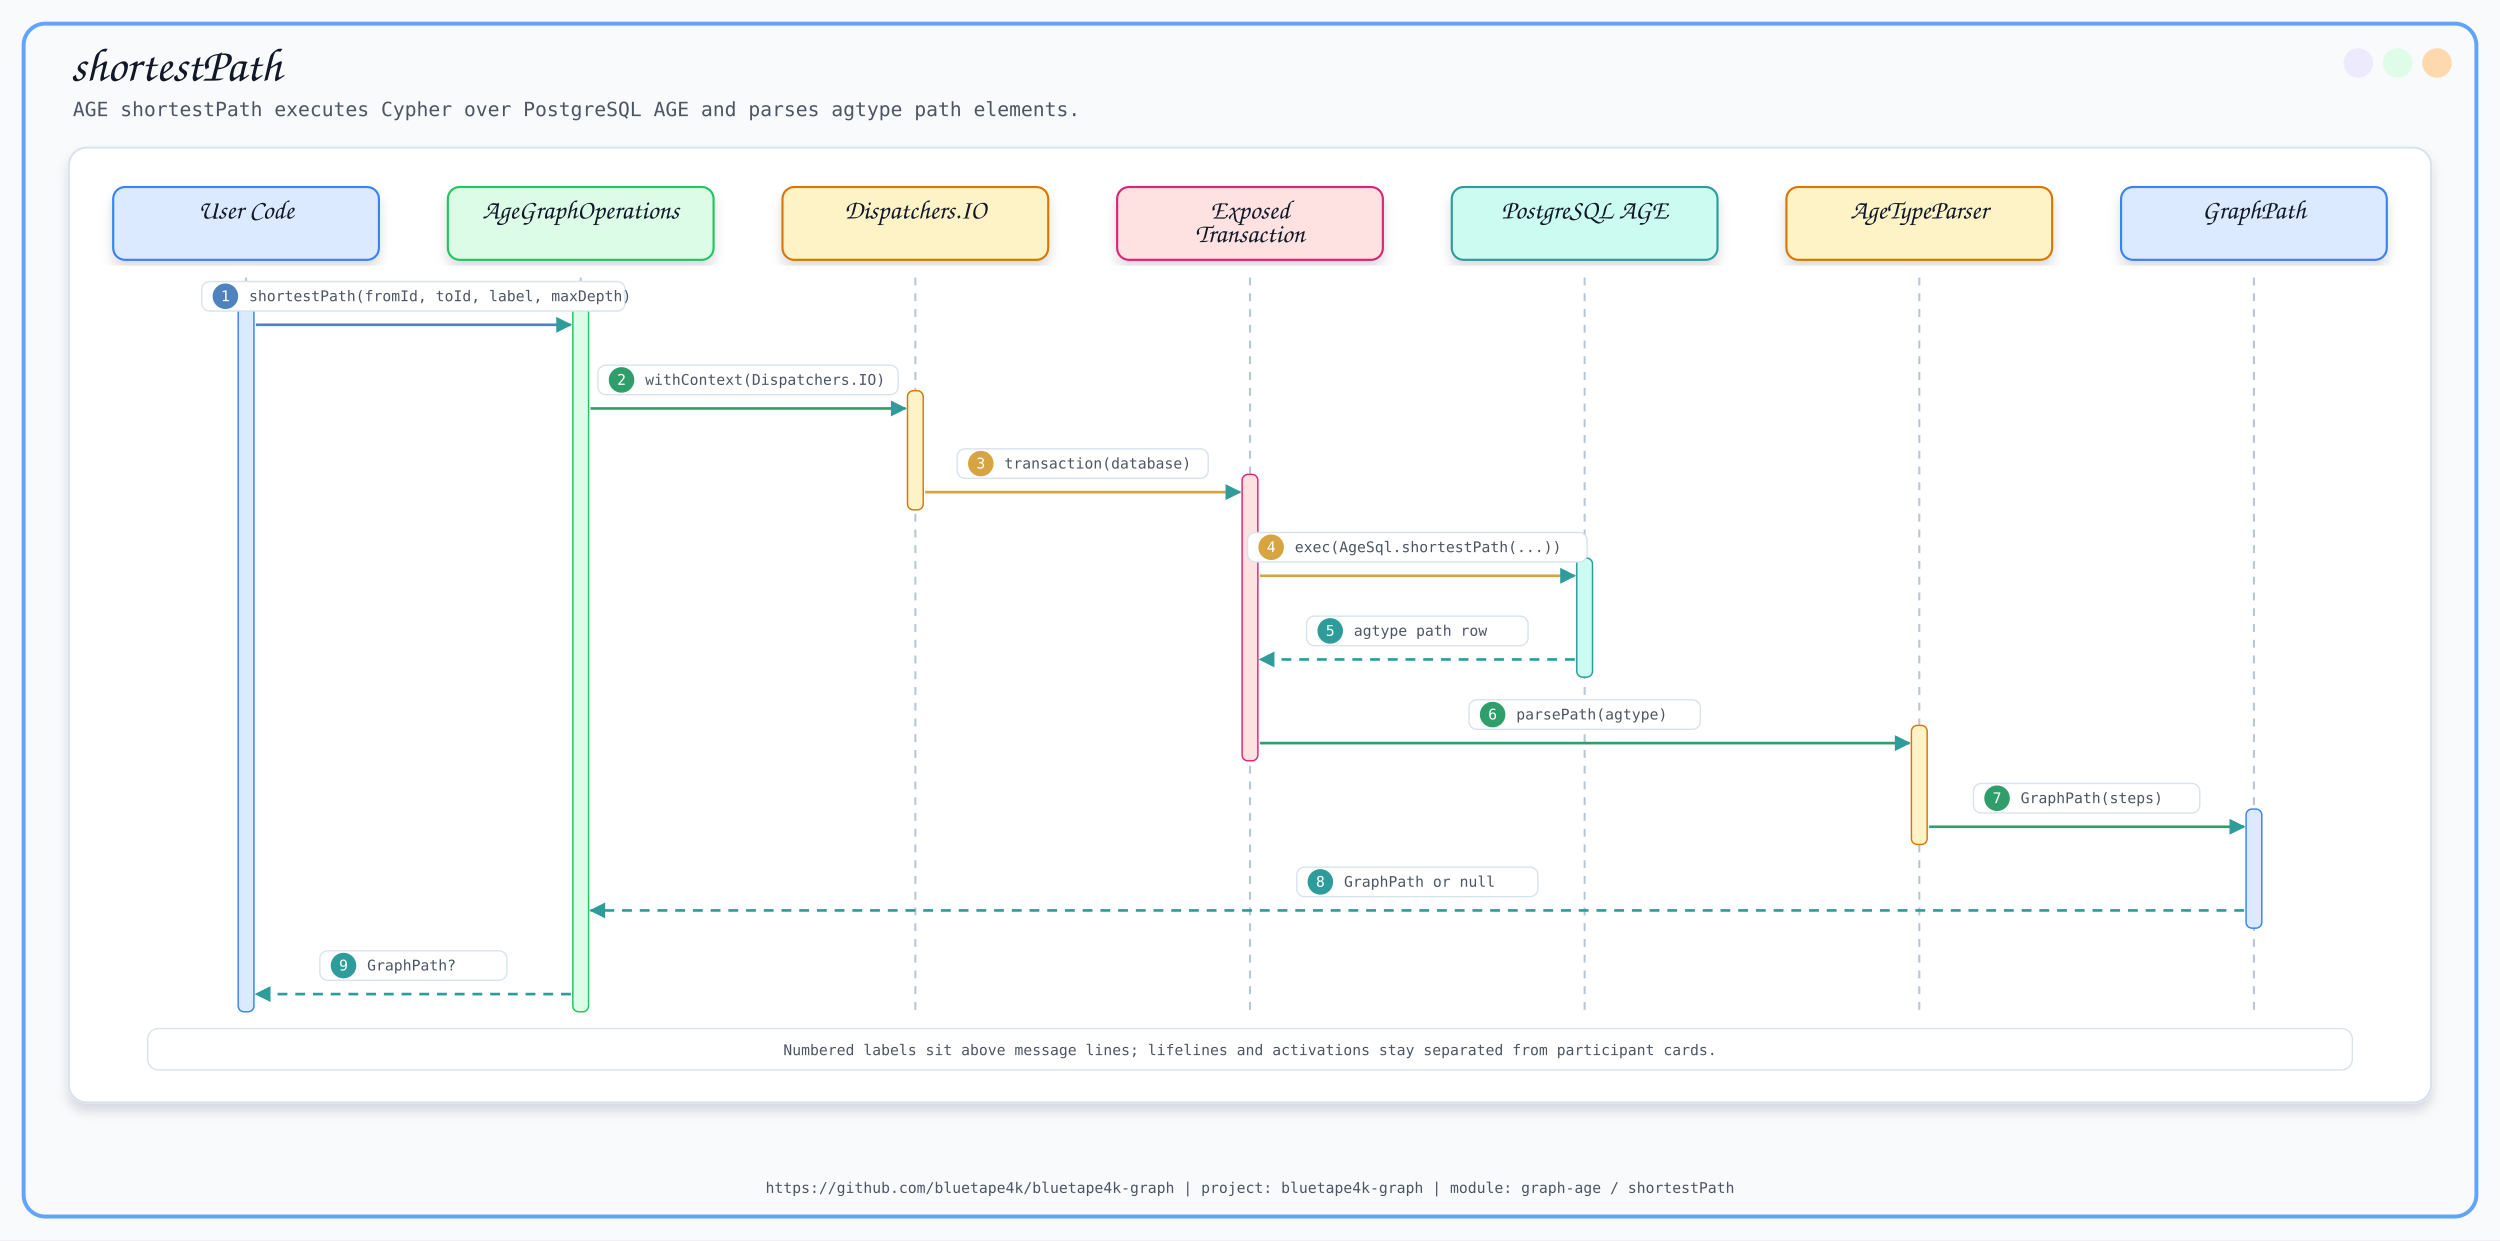
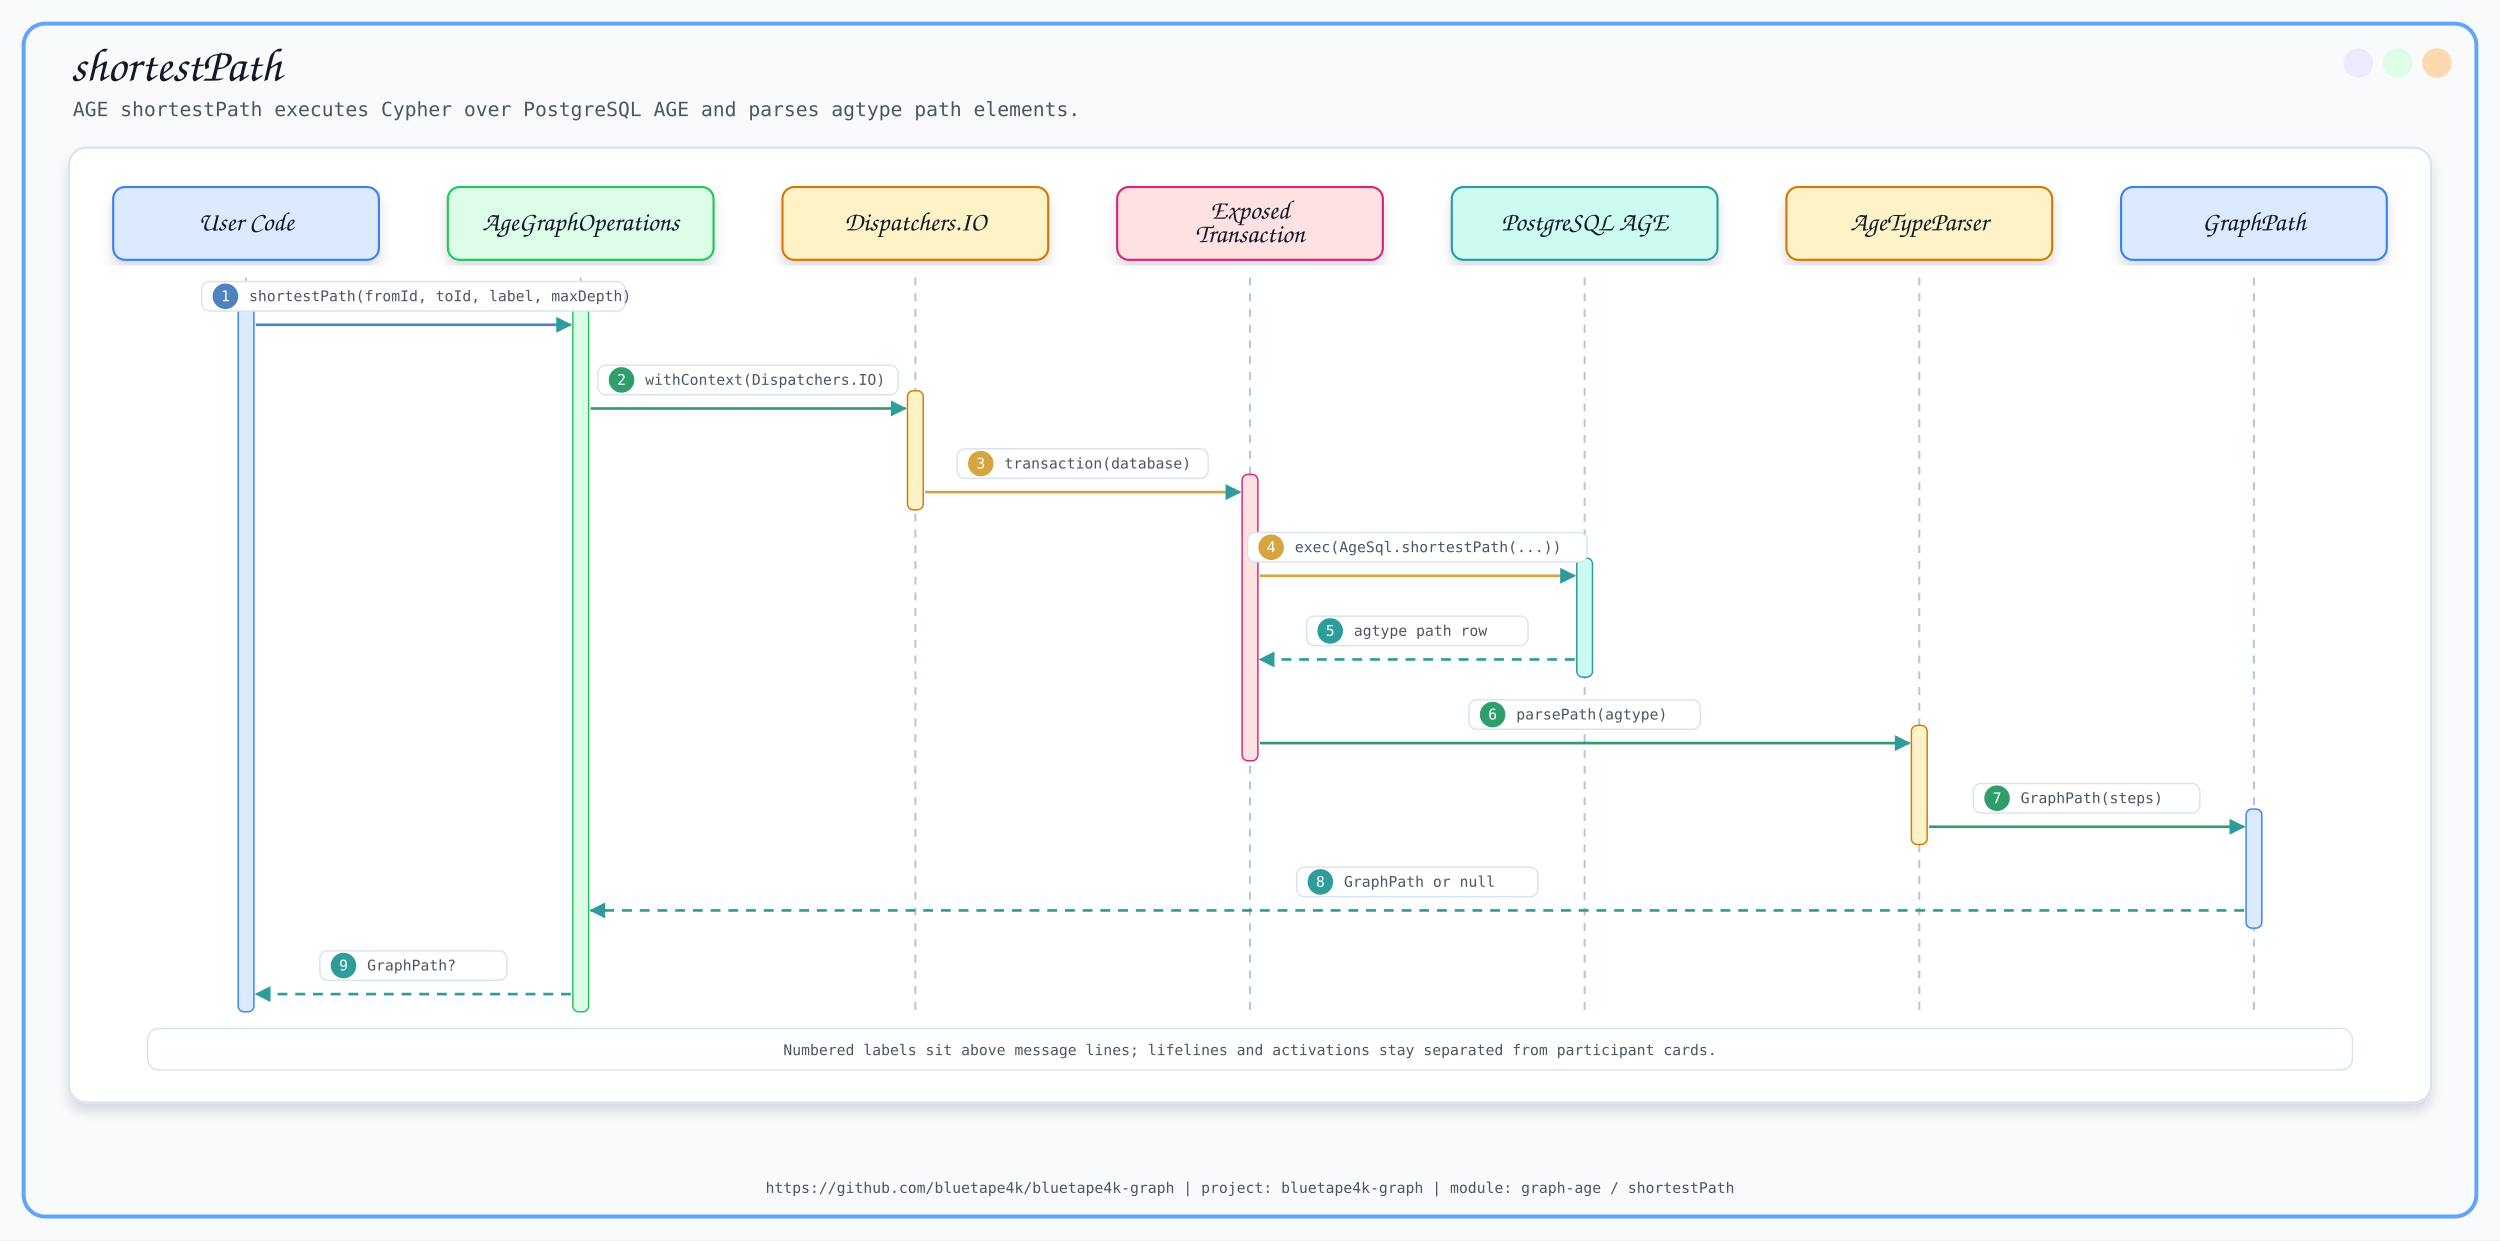
<svg xmlns="http://www.w3.org/2000/svg" width="2540" height="1260" viewBox="0 0 2540 1260">
  <defs>
    <filter id="softShadow" x="-8%" y="-8%" width="116%" height="116%">
      <feDropShadow dx="0" dy="8" stdDeviation="6" flood-color="#0F172A" flood-opacity="0.14" />
    </filter>
    <marker id="arrow" viewBox="0 0 10 10" refX="9" refY="5" markerWidth="8" markerHeight="8" orient="auto-start-reverse">
      <path d="M 0 0 L 10 5 L 0 10 z" fill="#2563EB" />
    </marker>
  </defs>
  <style>
      .title { font-family: 'Architects Daughter', cursive; font-size: 48px; fill: #111827; }
      .subtitle { font-family: 'Comic Mono', monospace; font-size: 20px; fill: #4B5563; }
      .label { font-family: 'Architects Daughter', cursive; font-size: 27px; fill: #111827; }
      .small { font-family: 'Comic Mono', monospace; font-size: 18px; fill: #374151; }
      .tiny { font-family: 'Comic Mono', monospace; font-size: 15px; fill: #4B5563; }
      .card { filter: url(#softShadow); }
      .line { stroke: #2563EB; stroke-width: 3; fill: none; marker-end: url(#arrow); }
      .thin { stroke: #60A5FA; stroke-width: 2; fill: none; marker-end: url(#arrow); }
      .dash { stroke: #64748B; stroke-width: 2; stroke-dasharray: 8 8; fill: none; marker-end: url(#arrow); }
    </style>
  <defs>
    <marker id="seqArrow" markerWidth="6" markerHeight="6" refX="5.5" refY="3" orient="auto" markerUnits="strokeWidth">
      <path d="M 0 0 L 6 3 L 0 6 z" fill="#2E9C9B" />
    </marker>
  </defs>
  <rect x="0" y="0" width="2540" height="1260" fill="#F8FAFC" />
  <rect x="24" y="24" width="2492" height="1212" rx="22" fill="none" stroke="#60A5FA" stroke-width="4" />
  <circle cx="2476" cy="64" r="15" fill="#FED7AA" opacity="0.95" />
  <circle cx="2436" cy="64" r="15" fill="#DCFCE7" opacity="0.95" />
  <circle cx="2396" cy="64" r="15" fill="#EDE9FE" opacity="0.95" />
  <text x="72" y="82" class="title">shortestPath</text>
  <text x="74" y="118" class="subtitle">AGE shortestPath executes Cypher over PostgreSQL AGE and parses agtype path elements.</text>
  <text x="1270.0" y="1212" text-anchor="middle" class="tiny">https://github.com/bluetape4k/bluetape4k-graph | project: bluetape4k-graph | module: graph-age / shortestPath</text>
  <rect x="70" y="150" width="2400" height="970" rx="18" fill="#FFFFFF" stroke="#D6E2ED" stroke-width="2" filter="url(#softShadow)" />
  <rect x="115.0" y="190" width="270" height="74" rx="12" fill="#DBEAFE" stroke="#3B82F6" stroke-width="2.2" filter="url(#softShadow)" />
-   <text x="250.0" y="222" text-anchor="middle" class="label">User Code</text>
+   <text x="250.0" y="227" text-anchor="middle" dominant-baseline="middle" class="label">User Code</text>
  <line x1="250.0" y1="282" x2="250.0" y2="1028" stroke="#B8C6D6" stroke-width="2.1" stroke-dasharray="8 8" />
  <rect x="455.0" y="190" width="270" height="74" rx="12" fill="#DCFCE7" stroke="#22C55E" stroke-width="2.2" filter="url(#softShadow)" />
-   <text x="590.0" y="222" text-anchor="middle" class="label">AgeGraphOperations</text>
+   <text x="590.0" y="227" text-anchor="middle" dominant-baseline="middle" class="label">AgeGraphOperations</text>
  <line x1="590.0" y1="282" x2="590.0" y2="1028" stroke="#B8C6D6" stroke-width="2.1" stroke-dasharray="8 8" />
  <rect x="795.0" y="190" width="270" height="74" rx="12" fill="#FEF3C7" stroke="#D97706" stroke-width="2.2" filter="url(#softShadow)" />
-   <text x="930.0" y="222" text-anchor="middle" class="label">Dispatchers.IO</text>
+   <text x="930.0" y="227" text-anchor="middle" dominant-baseline="middle" class="label">Dispatchers.IO</text>
  <line x1="930.0" y1="282" x2="930.0" y2="1028" stroke="#B8C6D6" stroke-width="2.1" stroke-dasharray="8 8" />
  <rect x="1135.0" y="190" width="270" height="74" rx="12" fill="#FEE2E2" stroke="#DB2777" stroke-width="2.2" filter="url(#softShadow)" />
-   <text x="1270.0" y="222" text-anchor="middle" class="label">Exposed</text>
-   <text x="1270.0" y="246" text-anchor="middle" class="label">Transaction</text>
+   <text x="1270.0" y="215" text-anchor="middle" dominant-baseline="middle" class="label">Exposed</text>
+   <text x="1270.0" y="239" text-anchor="middle" dominant-baseline="middle" class="label">Transaction</text>
  <line x1="1270.0" y1="282" x2="1270.0" y2="1028" stroke="#B8C6D6" stroke-width="2.1" stroke-dasharray="8 8" />
  <rect x="1475.0" y="190" width="270" height="74" rx="12" fill="#CCFBF1" stroke="#2E9C9B" stroke-width="2.2" filter="url(#softShadow)" />
-   <text x="1610.0" y="222" text-anchor="middle" class="label">PostgreSQL AGE</text>
+   <text x="1610.0" y="227" text-anchor="middle" dominant-baseline="middle" class="label">PostgreSQL AGE</text>
  <line x1="1610.0" y1="282" x2="1610.0" y2="1028" stroke="#B8C6D6" stroke-width="2.1" stroke-dasharray="8 8" />
  <rect x="1815.0" y="190" width="270" height="74" rx="12" fill="#FEF3C7" stroke="#D97706" stroke-width="2.2" filter="url(#softShadow)" />
-   <text x="1950.0" y="222" text-anchor="middle" class="label">AgeTypeParser</text>
+   <text x="1950.0" y="227" text-anchor="middle" dominant-baseline="middle" class="label">AgeTypeParser</text>
  <line x1="1950.0" y1="282" x2="1950.0" y2="1028" stroke="#B8C6D6" stroke-width="2.1" stroke-dasharray="8 8" />
  <rect x="2155.0" y="190" width="270" height="74" rx="12" fill="#DBEAFE" stroke="#3B82F6" stroke-width="2.2" filter="url(#softShadow)" />
-   <text x="2290.0" y="222" text-anchor="middle" class="label">GraphPath</text>
+   <text x="2290.0" y="227" text-anchor="middle" dominant-baseline="middle" class="label">GraphPath</text>
  <line x1="2290.0" y1="282" x2="2290.0" y2="1028" stroke="#B8C6D6" stroke-width="2.1" stroke-dasharray="8 8" />
  <rect x="242.0" y="312" width="16" height="716" rx="6" fill="#DBEAFE" stroke="#3B82F6" stroke-width="1.5" />
  <rect x="582.0" y="312" width="16" height="716" rx="6" fill="#DCFCE7" stroke="#22C55E" stroke-width="1.5" />
  <rect x="922.0" y="397" width="16" height="121" rx="6" fill="#FEF3C7" stroke="#D97706" stroke-width="1.5" />
  <rect x="1262.0" y="482" width="16" height="291" rx="6" fill="#FEE2E2" stroke="#DB2777" stroke-width="1.5" />
  <rect x="1602.0" y="567" width="16" height="121" rx="6" fill="#CCFBF1" stroke="#2E9C9B" stroke-width="1.5" />
  <rect x="1942.0" y="737" width="16" height="121" rx="6" fill="#FEF3C7" stroke="#D97706" stroke-width="1.5" />
  <rect x="2282.0" y="822" width="16" height="121" rx="6" fill="#DBEAFE" stroke="#3B82F6" stroke-width="1.5" />
  <line x1="260.0" y1="330" x2="580.0" y2="330" stroke="#4F83BF" stroke-width="2.7" marker-end="url(#seqArrow)" />
  <rect x="205.0" y="286" width="430" height="30" rx="8" fill="#FFFFFF" stroke="#D6E2ED" stroke-width="1.4" />
  <circle cx="229.0" cy="301" r="13" fill="#4F83BF" />
  <text x="229.0" y="306" text-anchor="middle" class="tiny" style="fill:#FFFFFF">1</text>
  <text x="253.0" y="306" class="tiny">shortestPath(fromId, toId, label, maxDepth)</text>
  <line x1="600.0" y1="415" x2="920.0" y2="415" stroke="#2F9E6B" stroke-width="2.7" marker-end="url(#seqArrow)" />
  <rect x="607.5" y="371" width="305" height="30" rx="8" fill="#FFFFFF" stroke="#D6E2ED" stroke-width="1.4" />
  <circle cx="631.5" cy="386" r="13" fill="#2F9E6B" />
  <text x="631.5" y="391" text-anchor="middle" class="tiny" style="fill:#FFFFFF">2</text>
  <text x="655.5" y="391" class="tiny">withContext(Dispatchers.IO)</text>
  <line x1="940.0" y1="500" x2="1260.0" y2="500" stroke="#D6A441" stroke-width="2.7" marker-end="url(#seqArrow)" />
  <rect x="972.5" y="456" width="255" height="30" rx="8" fill="#FFFFFF" stroke="#D6E2ED" stroke-width="1.4" />
  <circle cx="996.5" cy="471" r="13" fill="#D6A441" />
  <text x="996.5" y="476" text-anchor="middle" class="tiny" style="fill:#FFFFFF">3</text>
  <text x="1020.5" y="476" class="tiny">transaction(database)</text>
  <line x1="1280.0" y1="585" x2="1600.0" y2="585" stroke="#D6A441" stroke-width="2.7" marker-end="url(#seqArrow)" />
  <rect x="1267.5" y="541" width="345" height="30" rx="8" fill="#FFFFFF" stroke="#D6E2ED" stroke-width="1.4" />
  <circle cx="1291.5" cy="556" r="13" fill="#D6A441" />
  <text x="1291.5" y="561" text-anchor="middle" class="tiny" style="fill:#FFFFFF">4</text>
  <text x="1315.5" y="561" class="tiny">exec(AgeSql.shortestPath(...))</text>
  <line x1="1600.0" y1="670" x2="1280.0" y2="670" stroke="#2E9C9B" stroke-width="2.7" stroke-dasharray="10 8" marker-end="url(#seqArrow)" />
  <rect x="1327.5" y="626" width="225" height="30" rx="8" fill="#FFFFFF" stroke="#D6E2ED" stroke-width="1.4" />
  <circle cx="1351.5" cy="641" r="13" fill="#2E9C9B" />
  <text x="1351.5" y="646" text-anchor="middle" class="tiny" style="fill:#FFFFFF">5</text>
  <text x="1375.5" y="646" class="tiny">agtype path row</text>
  <line x1="1280.0" y1="755" x2="1940.0" y2="755" stroke="#2F9E6B" stroke-width="2.7" marker-end="url(#seqArrow)" />
  <rect x="1492.5" y="711" width="235" height="30" rx="8" fill="#FFFFFF" stroke="#D6E2ED" stroke-width="1.4" />
  <circle cx="1516.5" cy="726" r="13" fill="#2F9E6B" />
  <text x="1516.5" y="731" text-anchor="middle" class="tiny" style="fill:#FFFFFF">6</text>
  <text x="1540.5" y="731" class="tiny">parsePath(agtype)</text>
  <line x1="1960.0" y1="840" x2="2280.0" y2="840" stroke="#2F9E6B" stroke-width="2.7" marker-end="url(#seqArrow)" />
  <rect x="2005.0" y="796" width="230" height="30" rx="8" fill="#FFFFFF" stroke="#D6E2ED" stroke-width="1.4" />
  <circle cx="2029.0" cy="811" r="13" fill="#2F9E6B" />
  <text x="2029.0" y="816" text-anchor="middle" class="tiny" style="fill:#FFFFFF">7</text>
  <text x="2053.0" y="816" class="tiny">GraphPath(steps)</text>
  <line x1="2280.0" y1="925" x2="600.0" y2="925" stroke="#2E9C9B" stroke-width="2.7" stroke-dasharray="10 8" marker-end="url(#seqArrow)" />
  <rect x="1317.5" y="881" width="245" height="30" rx="8" fill="#FFFFFF" stroke="#D6E2ED" stroke-width="1.4" />
  <circle cx="1341.5" cy="896" r="13" fill="#2E9C9B" />
  <text x="1341.5" y="901" text-anchor="middle" class="tiny" style="fill:#FFFFFF">8</text>
  <text x="1365.5" y="901" class="tiny">GraphPath or null</text>
  <line x1="580.0" y1="1010" x2="260.0" y2="1010" stroke="#2E9C9B" stroke-width="2.7" stroke-dasharray="10 8" marker-end="url(#seqArrow)" />
  <rect x="325.0" y="966" width="190" height="30" rx="8" fill="#FFFFFF" stroke="#D6E2ED" stroke-width="1.4" />
  <circle cx="349.0" cy="981" r="13" fill="#2E9C9B" />
  <text x="349.0" y="986" text-anchor="middle" class="tiny" style="fill:#FFFFFF">9</text>
  <text x="373.0" y="986" class="tiny">GraphPath?</text>
  <rect x="150" y="1045" width="2240" height="42" rx="11" fill="#FFFFFF" stroke="#D6E2ED" stroke-width="1.4" />
  <text x="1270.0" y="1072" text-anchor="middle" class="tiny">Numbered labels sit above message lines; lifelines and activations stay separated from participant cards.</text>
</svg>
